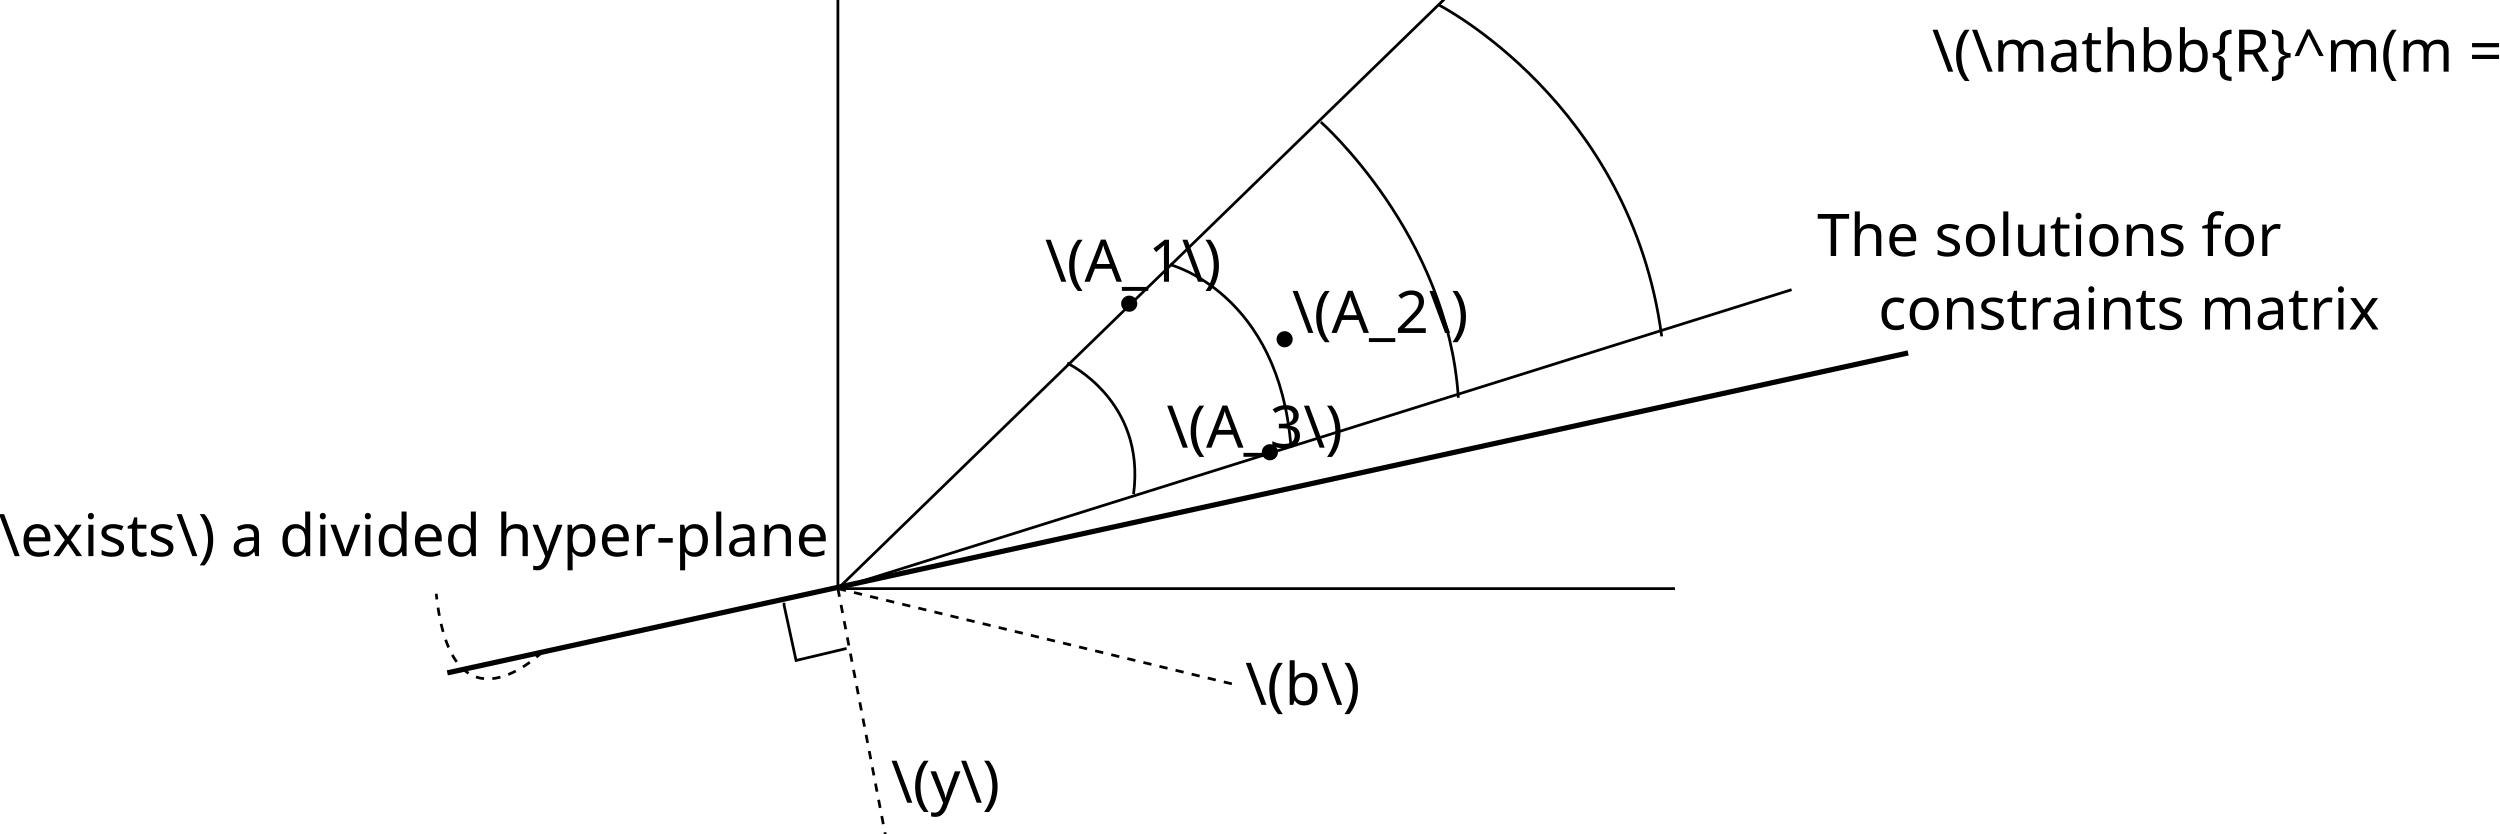
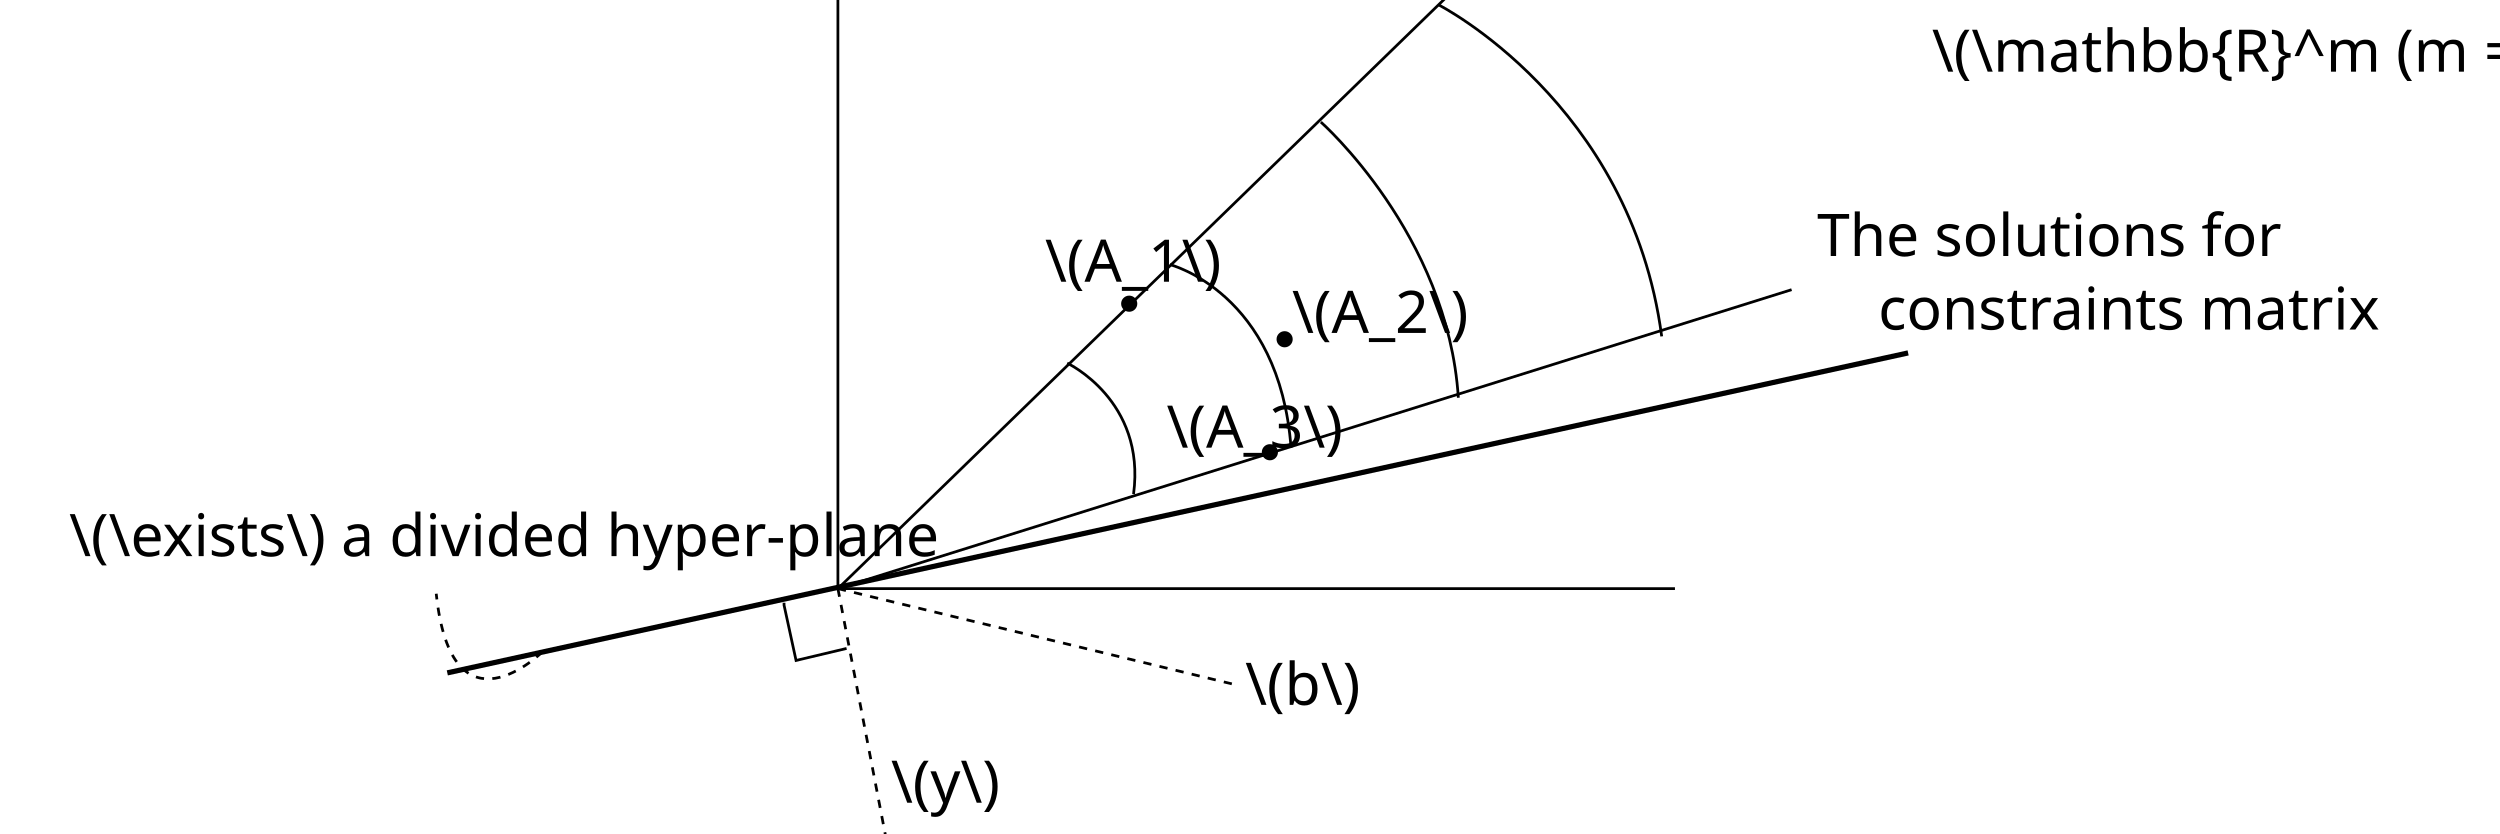
<svg xmlns="http://www.w3.org/2000/svg" width="240mm" height="80mm" viewBox="0 0 240 80" version="1.1" id="svg8">
  <defs id="defs2" />
  <g id="layer1" transform="translate(0,-177)">
    <path style="fill:none;stroke:#000000;stroke-width:0.265px;stroke-linecap:butt;stroke-linejoin:miter;stroke-opacity:1" d="M 80.439,166.456 V 233.508" id="path945-2" />
    <path style="fill:none;stroke:#000000;stroke-width:0.265px;stroke-linecap:butt;stroke-linejoin:miter;stroke-opacity:1" d="M 80.439,233.508 H 160.795" id="path947-1" />
    <text xml:space="preserve" style="font-size:5.644px;line-height:1.25;font-family:sans-serif;stroke-width:0.265" x="119.531" y="244.661" id="text3541-7">
      <tspan id="tspan3539-1" style="stroke-width:0.265" x="119.531" y="244.661">\(b\)</tspan>
    </text>
    <text xml:space="preserve" style="font-size:5.644px;line-height:1.25;font-family:sans-serif;stroke-width:0.265" x="85.531" y="254.064" id="text3541-7-1">
      <tspan id="tspan3539-1-8" style="stroke-width:0.265" x="85.531" y="254.064">\(y\)</tspan>
    </text>
    <path style="fill:none;stroke:#000000;stroke-width:0.265px;stroke-linecap:butt;stroke-linejoin:miter;stroke-opacity:1" d="M 80.439,233.508 146.959,168.85" id="path5294-5" />
    <path style="fill:none;stroke:#000000;stroke-width:0.265px;stroke-linecap:butt;stroke-linejoin:miter;stroke-opacity:1" d="M 80.439,233.508 171.993,204.808" id="path5296-5" />
    <path style="fill:none;stroke:#000000;stroke-width:0.265px;stroke-linecap:butt;stroke-linejoin:miter;stroke-opacity:1" d="m 102.452,211.86 c 0,0 7.569,3.56 6.369,12.577" id="path8128" />
    <path style="fill:none;stroke:#000000;stroke-width:0.265px;stroke-linecap:butt;stroke-linejoin:miter;stroke-opacity:1" d="m 112.313,202.401 c 0,0 10.517,2.677 11.628,17.603" id="path8130" />
    <path style="fill:none;stroke:#000000;stroke-width:0.265px;stroke-linecap:butt;stroke-linejoin:miter;stroke-opacity:1" d="m 126.802,188.717 c 0,0 12.192,10.769 13.198,26.466" id="path8132" />
    <path style="fill:none;stroke:#000000;stroke-width:0.265px;stroke-linecap:butt;stroke-linejoin:miter;stroke-opacity:1" d="m 138.072,177.448 c 0,0 18.472,9.373 21.451,31.845" id="path8226" />
    <circle style="fill:#000000;stroke:#000000;stroke-width:0.265;stroke-miterlimit:4;stroke-dasharray:none" id="path1250" cx="108.404" cy="206.155" r="0.643" />
    <circle style="fill:#000000;stroke:#000000;stroke-width:0.265;stroke-miterlimit:4;stroke-dasharray:none" id="path1250-3" cx="121.908" cy="220.415" r="0.643" />
    <circle style="fill:#000000;stroke:#000000;stroke-width:0.265;stroke-miterlimit:4;stroke-dasharray:none" id="path1250-9" cx="123.324" cy="209.568" r="0.643" />
    <text xml:space="preserve" style="font-size:5.644px;line-height:1.25;font-family:sans-serif;stroke-width:0.265" x="100.318" y="204.046" id="text2244">
      <tspan style="stroke-width:0.265" x="100.318" y="204.046" id="tspan5632">\(A_1\)</tspan>
    </text>
    <text xml:space="preserve" style="font-size:5.644px;line-height:1.25;font-family:sans-serif;stroke-width:0.265" x="124.03" y="208.96" id="text9676">
      <tspan id="tspan9674" style="stroke-width:0.265" x="124.03" y="208.96">\(A_2\)</tspan>
    </text>
    <text xml:space="preserve" style="font-size:5.644px;line-height:1.25;font-family:sans-serif;stroke-width:0.265" x="111.988" y="219.977" id="text12428">
      <tspan id="tspan12426" style="stroke-width:0.265" x="111.988" y="219.977">\(A_3\)</tspan>
    </text>
    <text xml:space="preserve" style="font-size:5.644px;line-height:1.25;font-family:sans-serif;stroke-width:0.265" x="185.459" y="183.88" id="text13822">
-       <tspan id="tspan13820" style="stroke-width:0.265" x="185.459" y="183.88">\(\mathbb{R}^m(m = 2)\)</tspan>
+       <tspan id="tspan13820" style="stroke-width:0.265" x="185.459" y="183.88">\(\mathbb{R}^m (m = 2)\)</tspan>
    </text>
    <path style="fill:none;fill-opacity:1;stroke:#000000;stroke-width:0.265;stroke-linecap:butt;stroke-linejoin:miter;stroke-miterlimit:4;stroke-dasharray:0.794, 0.794;stroke-dashoffset:0;stroke-opacity:1;marker-start:none;marker-end:none" d="m 80.439,233.508 38.468,9.299" id="path18500" />
    <text xml:space="preserve" style="font-size:5.644px;line-height:1.25;font-family:sans-serif;stroke-width:0.265" x="81.991" y="252.84" id="text21675">
      <tspan id="tspan21673" style="stroke-width:0.265" x="81.991" y="252.84" />
    </text>
    <text xml:space="preserve" style="font-size:5.644px;line-height:1.25;font-family:sans-serif;stroke-width:0.265" x="81.991" y="252.84" id="text23307">
      <tspan id="tspan23305" style="stroke-width:0.265" x="81.991" y="252.84" />
    </text>
    <path style="fill:none;fill-opacity:1;stroke:#000000;stroke-width:0.265;stroke-linecap:butt;stroke-linejoin:miter;stroke-miterlimit:4;stroke-dasharray:0.794, 0.794;stroke-dashoffset:0;stroke-opacity:1;marker-start:none;marker-end:none" d="m 80.439,233.508 10.091,52.355" id="path23928" />
    <path style="fill:none;stroke:#000000;stroke-width:0.5;stroke-linecap:butt;stroke-linejoin:miter;stroke-miterlimit:4;stroke-dasharray:none;stroke-opacity:1" d="M 42.941,241.596 183.179,210.88" id="path26320" />
    <path style="fill:none;stroke:#000000;stroke-width:0.265px;stroke-linecap:butt;stroke-linejoin:miter;stroke-opacity:1" d="m 75.268,234.863 v 0.231 l 1.154,5.31 4.849,-1.154" id="path27747" />
    <text xml:space="preserve" style="font-size:5.644px;line-height:1.25;font-family:sans-serif;stroke-width:0.265" x="174.436" y="201.576" id="text30814">
      <tspan id="tspan30812" style="stroke-width:0.265" x="174.436" y="201.576">The solutions for </tspan>
      <tspan style="stroke-width:0.265" x="174.436" y="208.632" id="tspan31722">    constraints matrix</tspan>
    </text>
-     <text xml:space="preserve" style="font-size:5.644px;line-height:1.25;font-family:sans-serif;stroke-width:0.265" x="-3.946" y="230.389" id="text35314">
-       <tspan id="tspan35312" style="stroke-width:0.265" x="-3.946" y="230.389">\(\exists\) a divided hyper-plane</tspan>
+     <text xml:space="preserve" style="font-size:5.644px;line-height:1.25;font-family:sans-serif;stroke-width:0.265" x="6.637" y="230.389" id="text35314">
+       <tspan id="tspan35312" style="stroke-width:0.265" x="6.637" y="230.389">\(\exists\) a divided hyper-plane</tspan>
    </text>
    <path style="fill:none;fill-opacity:1;stroke:#000000;stroke-width:0.265;stroke-linecap:butt;stroke-linejoin:miter;stroke-miterlimit:4;stroke-dasharray:0.794, 0.794;stroke-dashoffset:0;stroke-opacity:1;marker-start:none;marker-end:none" d="m 52.082,239.567 c 0,0 -8.707,8.646 -10.204,-5.569" id="path37111" />
  </g>
</svg>
